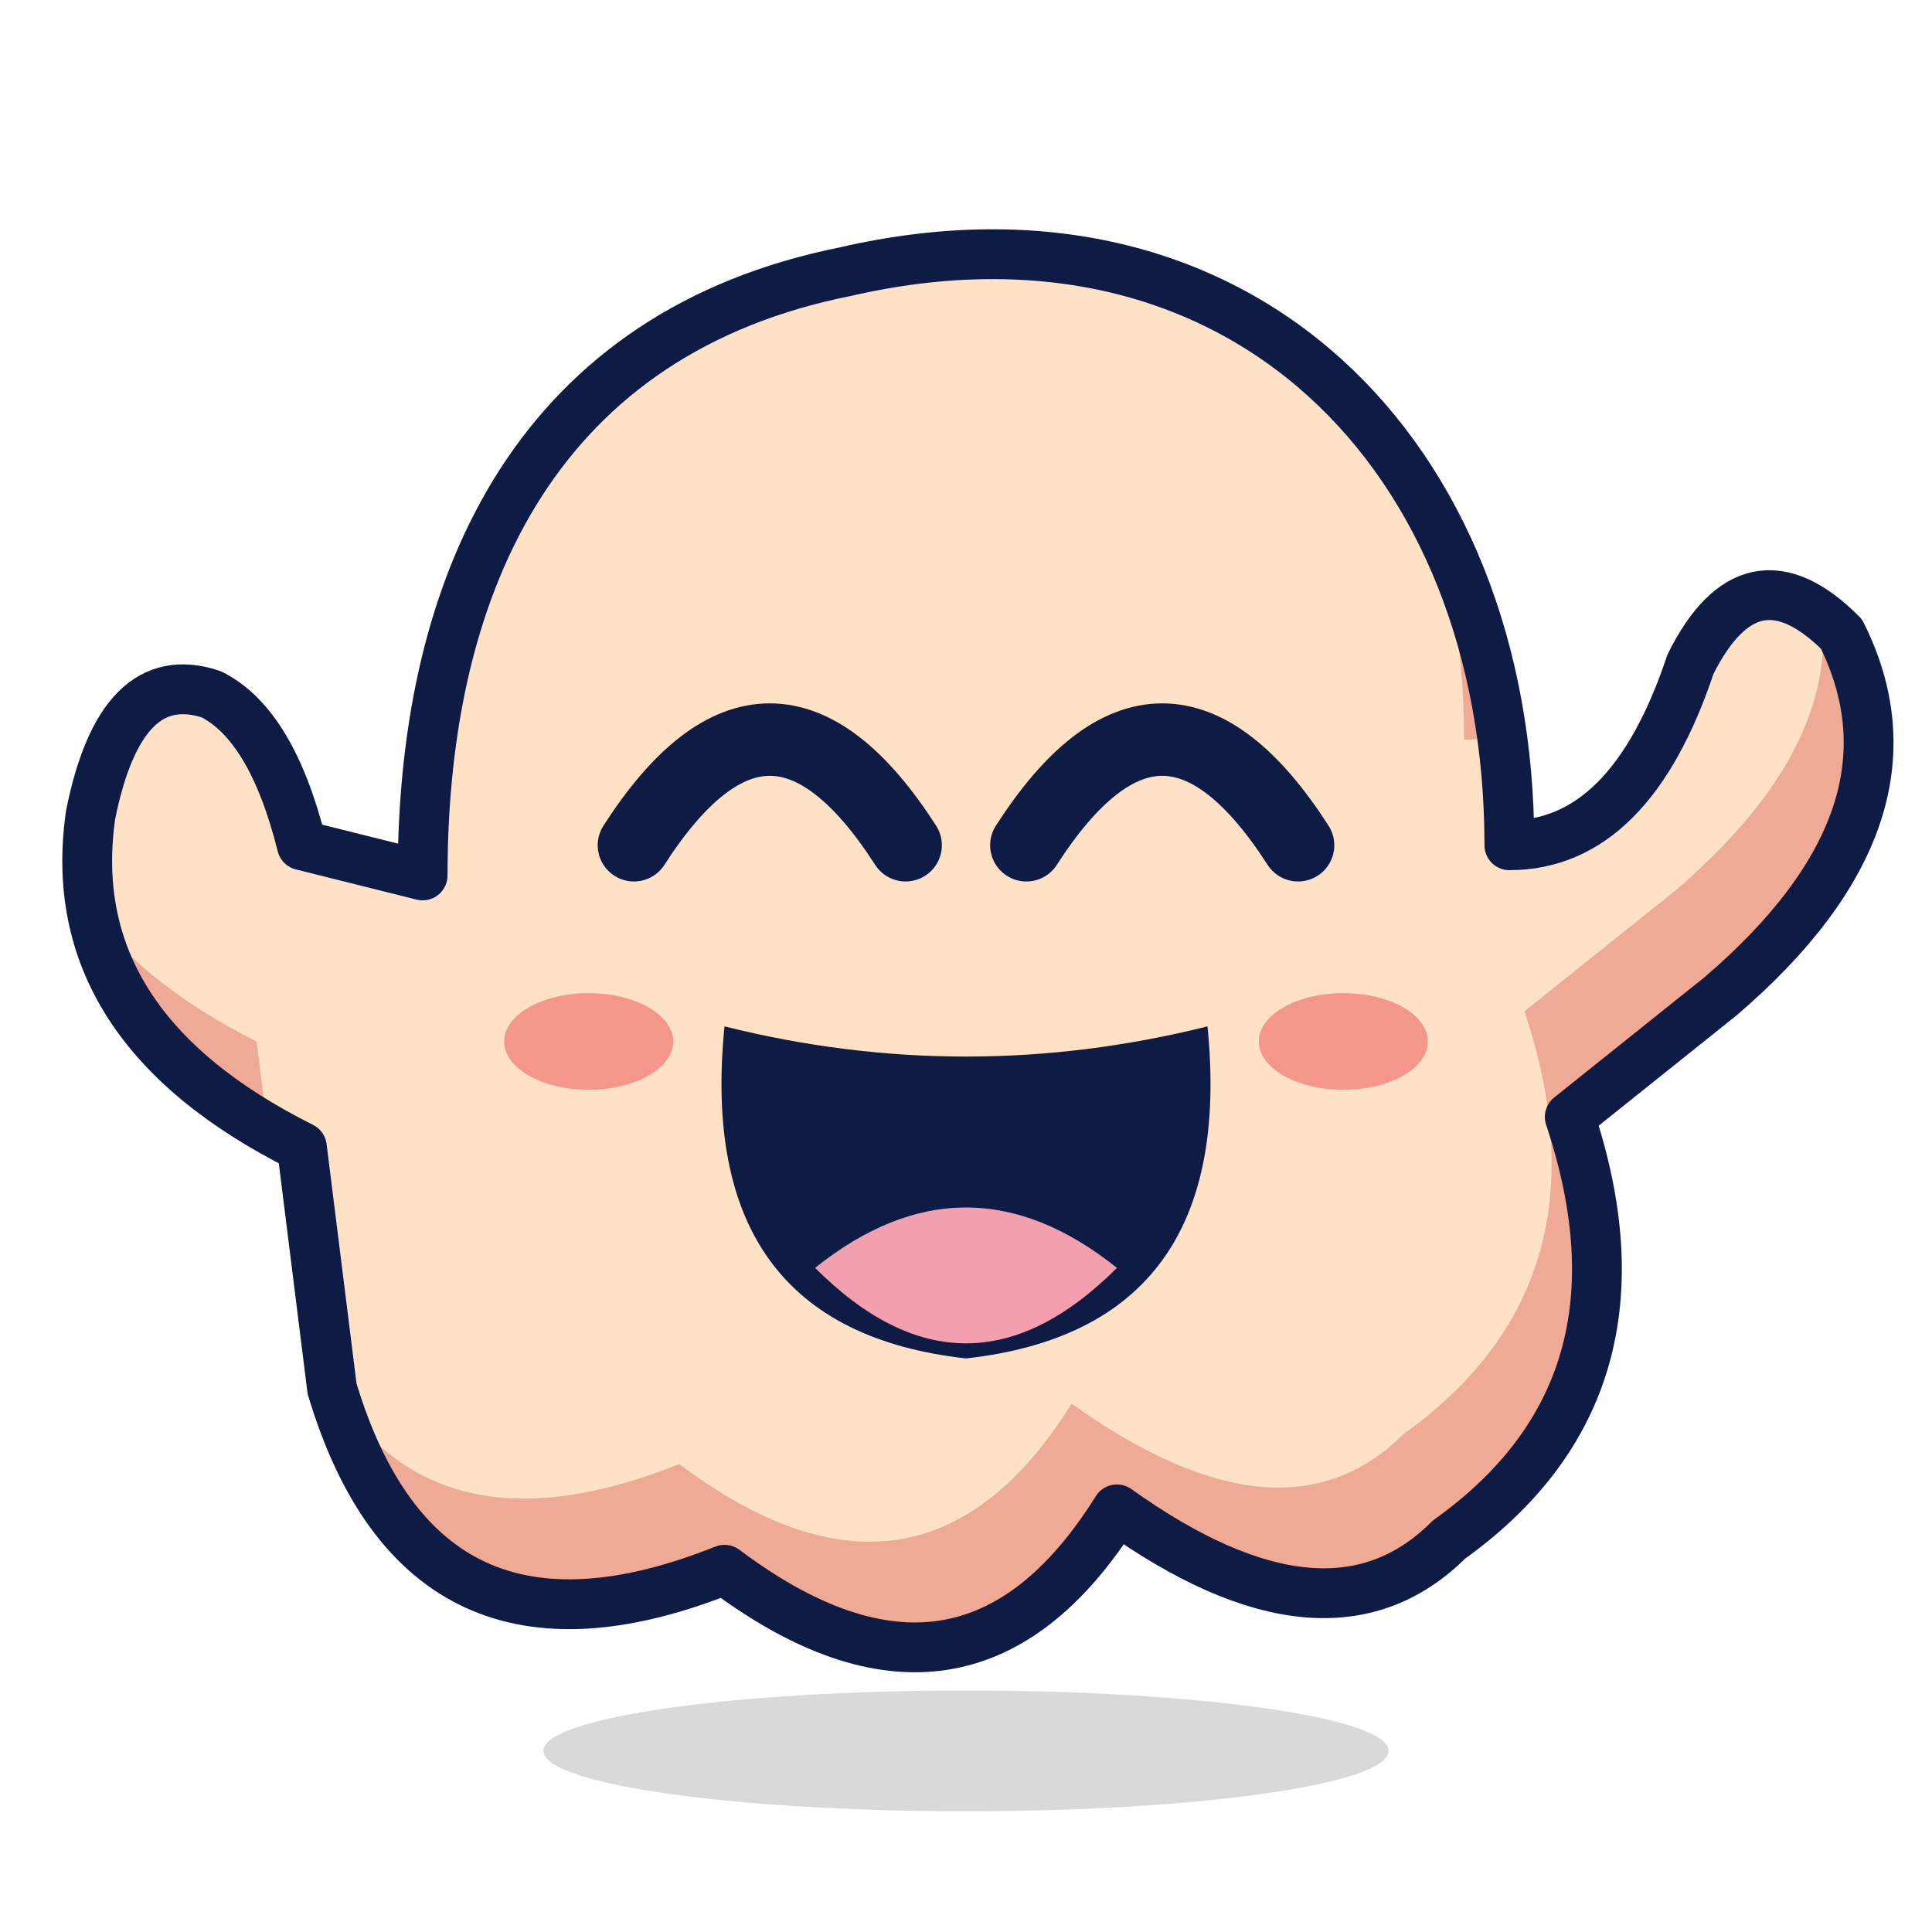
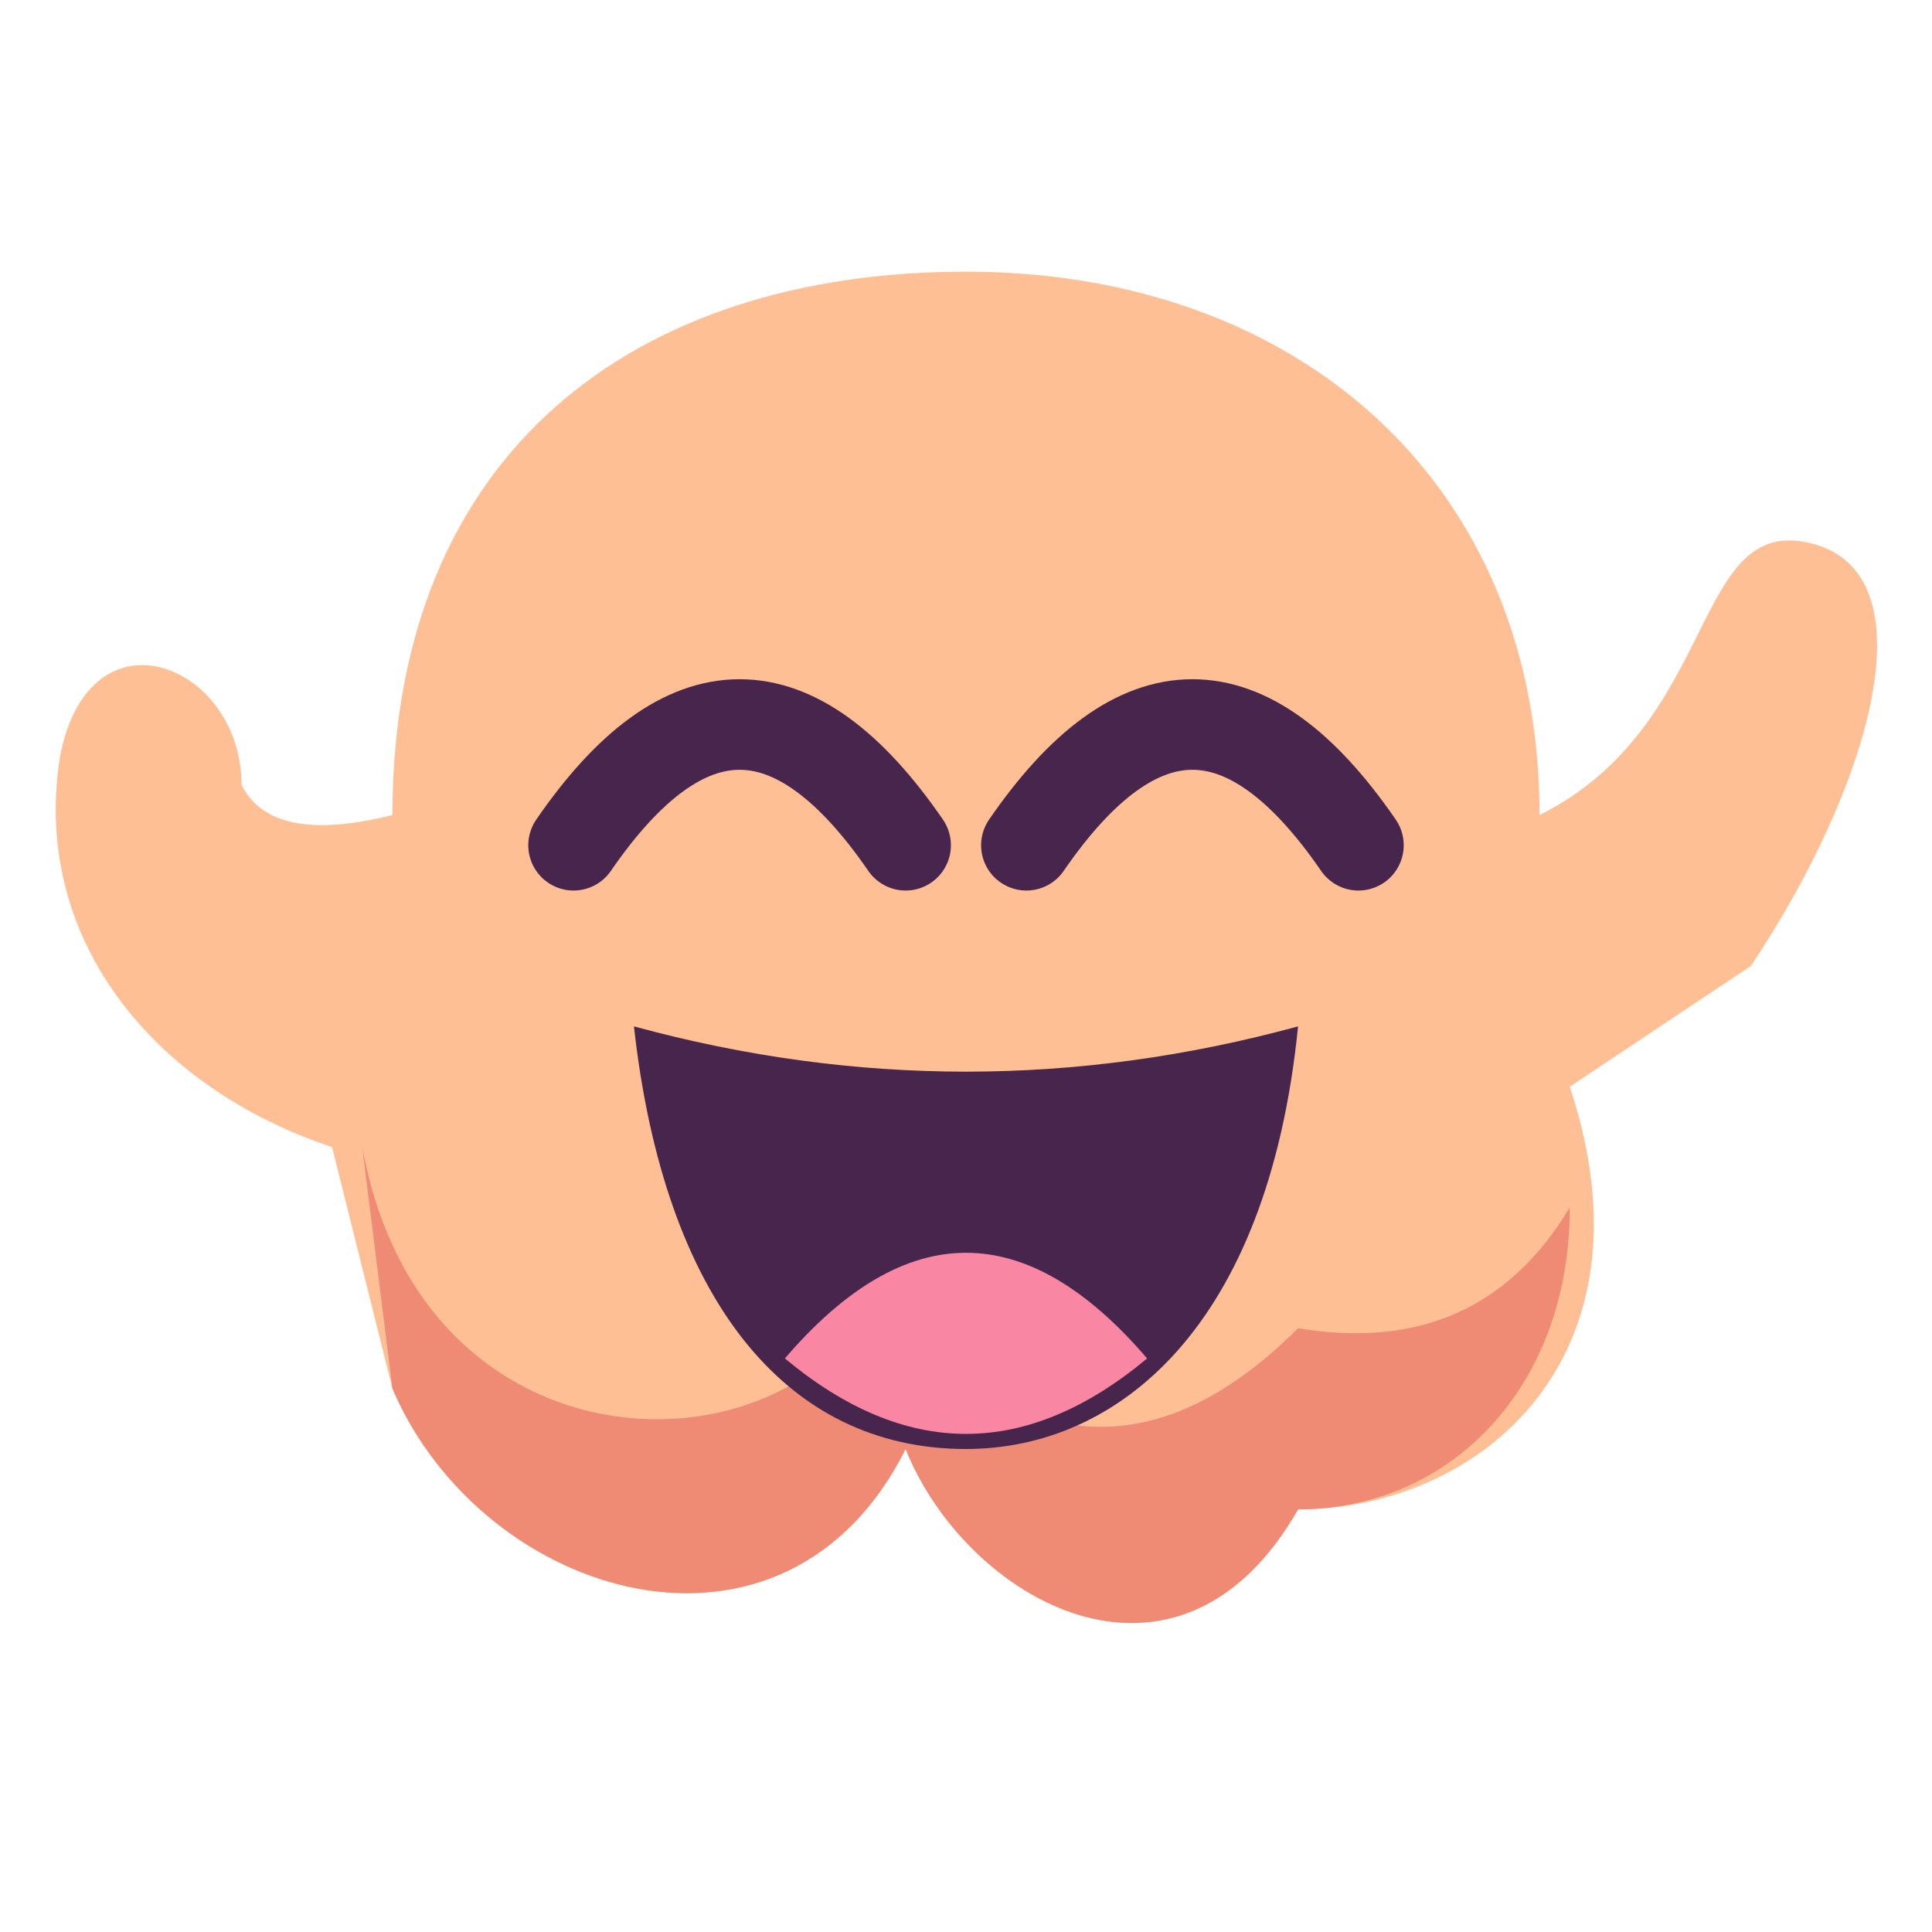
<svg xmlns="http://www.w3.org/2000/svg" viewBox="0 0 64 64">
-   <defs>
-     <clipPath id="body">
-       <path d="M14 29C14 19 18 11 28 9C41 6 50 15 50 28Q54 28 56 22Q58 18 61 21Q64 27 57 33L52 37Q55 46 48 51Q44 55 37 50Q32 58 24 52Q14 56 11 46l-1-8Q2 34 3 27Q4 22 7 23Q9 24 10 28Z" />
-     </clipPath>
-   </defs>
-   <ellipse cx="32" cy="58" rx="14" ry="2" fill="#00000026" />
-   <g clip-path="url(#body)">
-     <path d="M14 29C14 19 18 11 28 9C41 6 50 15 50 28Q54 28 56 22Q58 18 61 21Q64 27 57 33L52 37Q55 46 48 51Q44 55 37 50Q32 58 24 52Q14 56 11 46l-1-8Q2 34 3 27Q4 22 7 23Q9 24 10 28Z" fill="#EEAA94" />
-     <path d="M14 29C14 19 18 11 28 9C41 6 50 15 50 28Q54 28 56 22Q58 18 61 21Q64 27 57 33L52 37Q55 46 48 51Q44 55 37 50Q32 58 24 52Q14 56 11 46l-1-8Q2 34 3 27Q4 22 7 23Q9 24 10 28Z" fill="#FFE1C6" transform="translate(-1.5 -3.5)" />
-   </g>
-   <path d="M14 29C14 19 18 11 28 9C41 6 50 15 50 28Q54 28 56 22Q58 18 61 21Q64 27 57 33L52 37Q55 46 48 51Q44 55 37 50Q32 58 24 52Q14 56 11 46l-1-8Q2 34 3 27Q4 22 7 23Q9 24 10 28Z" fill="none" stroke="#0E1B45" stroke-width="1.65" stroke-linejoin="round" />
-   <path d="M21 28q4.5-7 9 0m4 0q4.5-7 9 0" fill="none" stroke="#0E1B45" stroke-width="2.4" stroke-linecap="round" stroke-linejoin="round" />
-   <ellipse cx="19.5" cy="34.5" rx="2.8" ry="1.6" fill="#F4968A" />
-   <ellipse cx="44.5" cy="34.5" rx="2.8" ry="1.6" fill="#F4968A" />
-   <path d="M24 34Q32 36 40 34Q41 44 32 45Q23 44 24 34Z" fill="#0E1B45" />
-   <path d="M27 42Q32 38 37 42Q32 47 27 42Z" fill="#F2A0B0" />
+   <path d="M13 27C13 15 21 9 32 9C43 9 51 16 51 27C57 24 56 17 60 18C64 19 62 26 58 32L52 36C55 45 49 50 43 50C39 57 32 53 30 48C26 56 16 53 13 46L11 38C5 36 1 31 2 25C3 20 8 22 8 26Q9 28 13 27Z" fill="#FFBF95" />
+   <path d="M12 38C14 49 26 49 29 43Q36 51 43 44Q49 45 52 40C52 46 48 50 43 50C39 57 32 53 30 48C26 56 16 53 13 46Z" fill="#EF8A75" />
+   <path d="M19 28q5.5-8 11 0m4 0q5.5-8 11 0" fill="none" stroke="#47254C" stroke-width="3" stroke-linecap="round" stroke-linejoin="round" />
+   <path d="M21 34Q32 37 43 34C42 44 37 48 32 48C26 48 22 43 21 34Z" fill="#47254C" />
+   <path d="M26 45q6-7 12 0q-6 5-12 0Z" fill="#F986A2" />
</svg>
